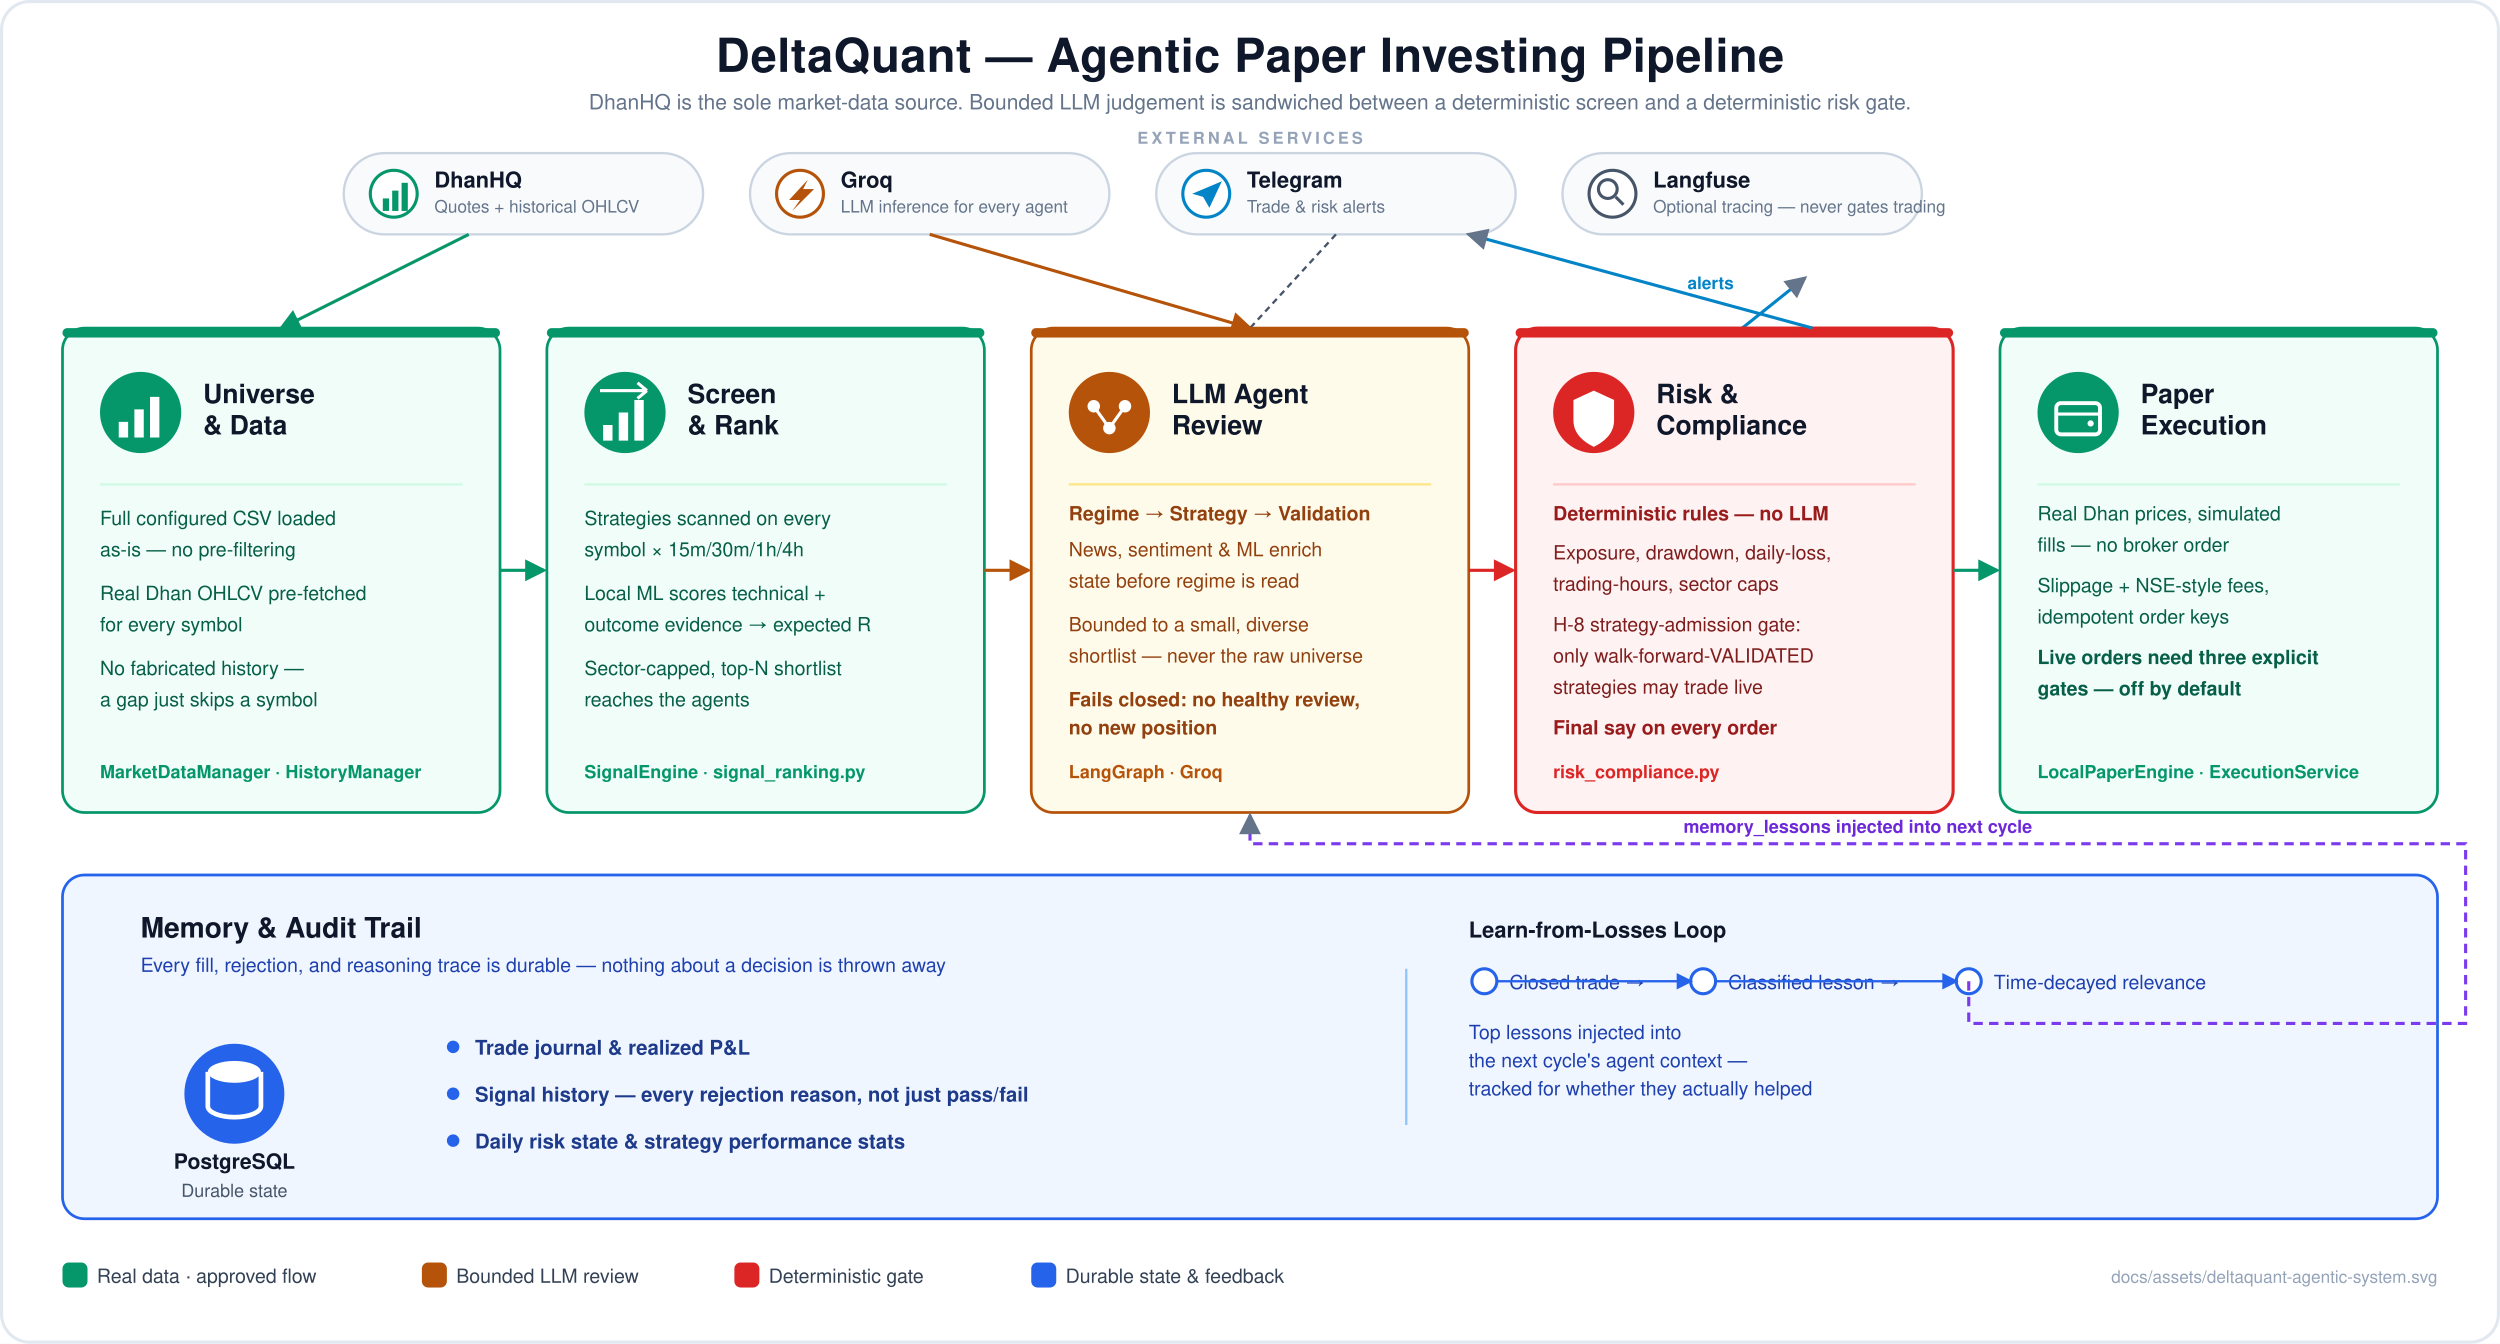
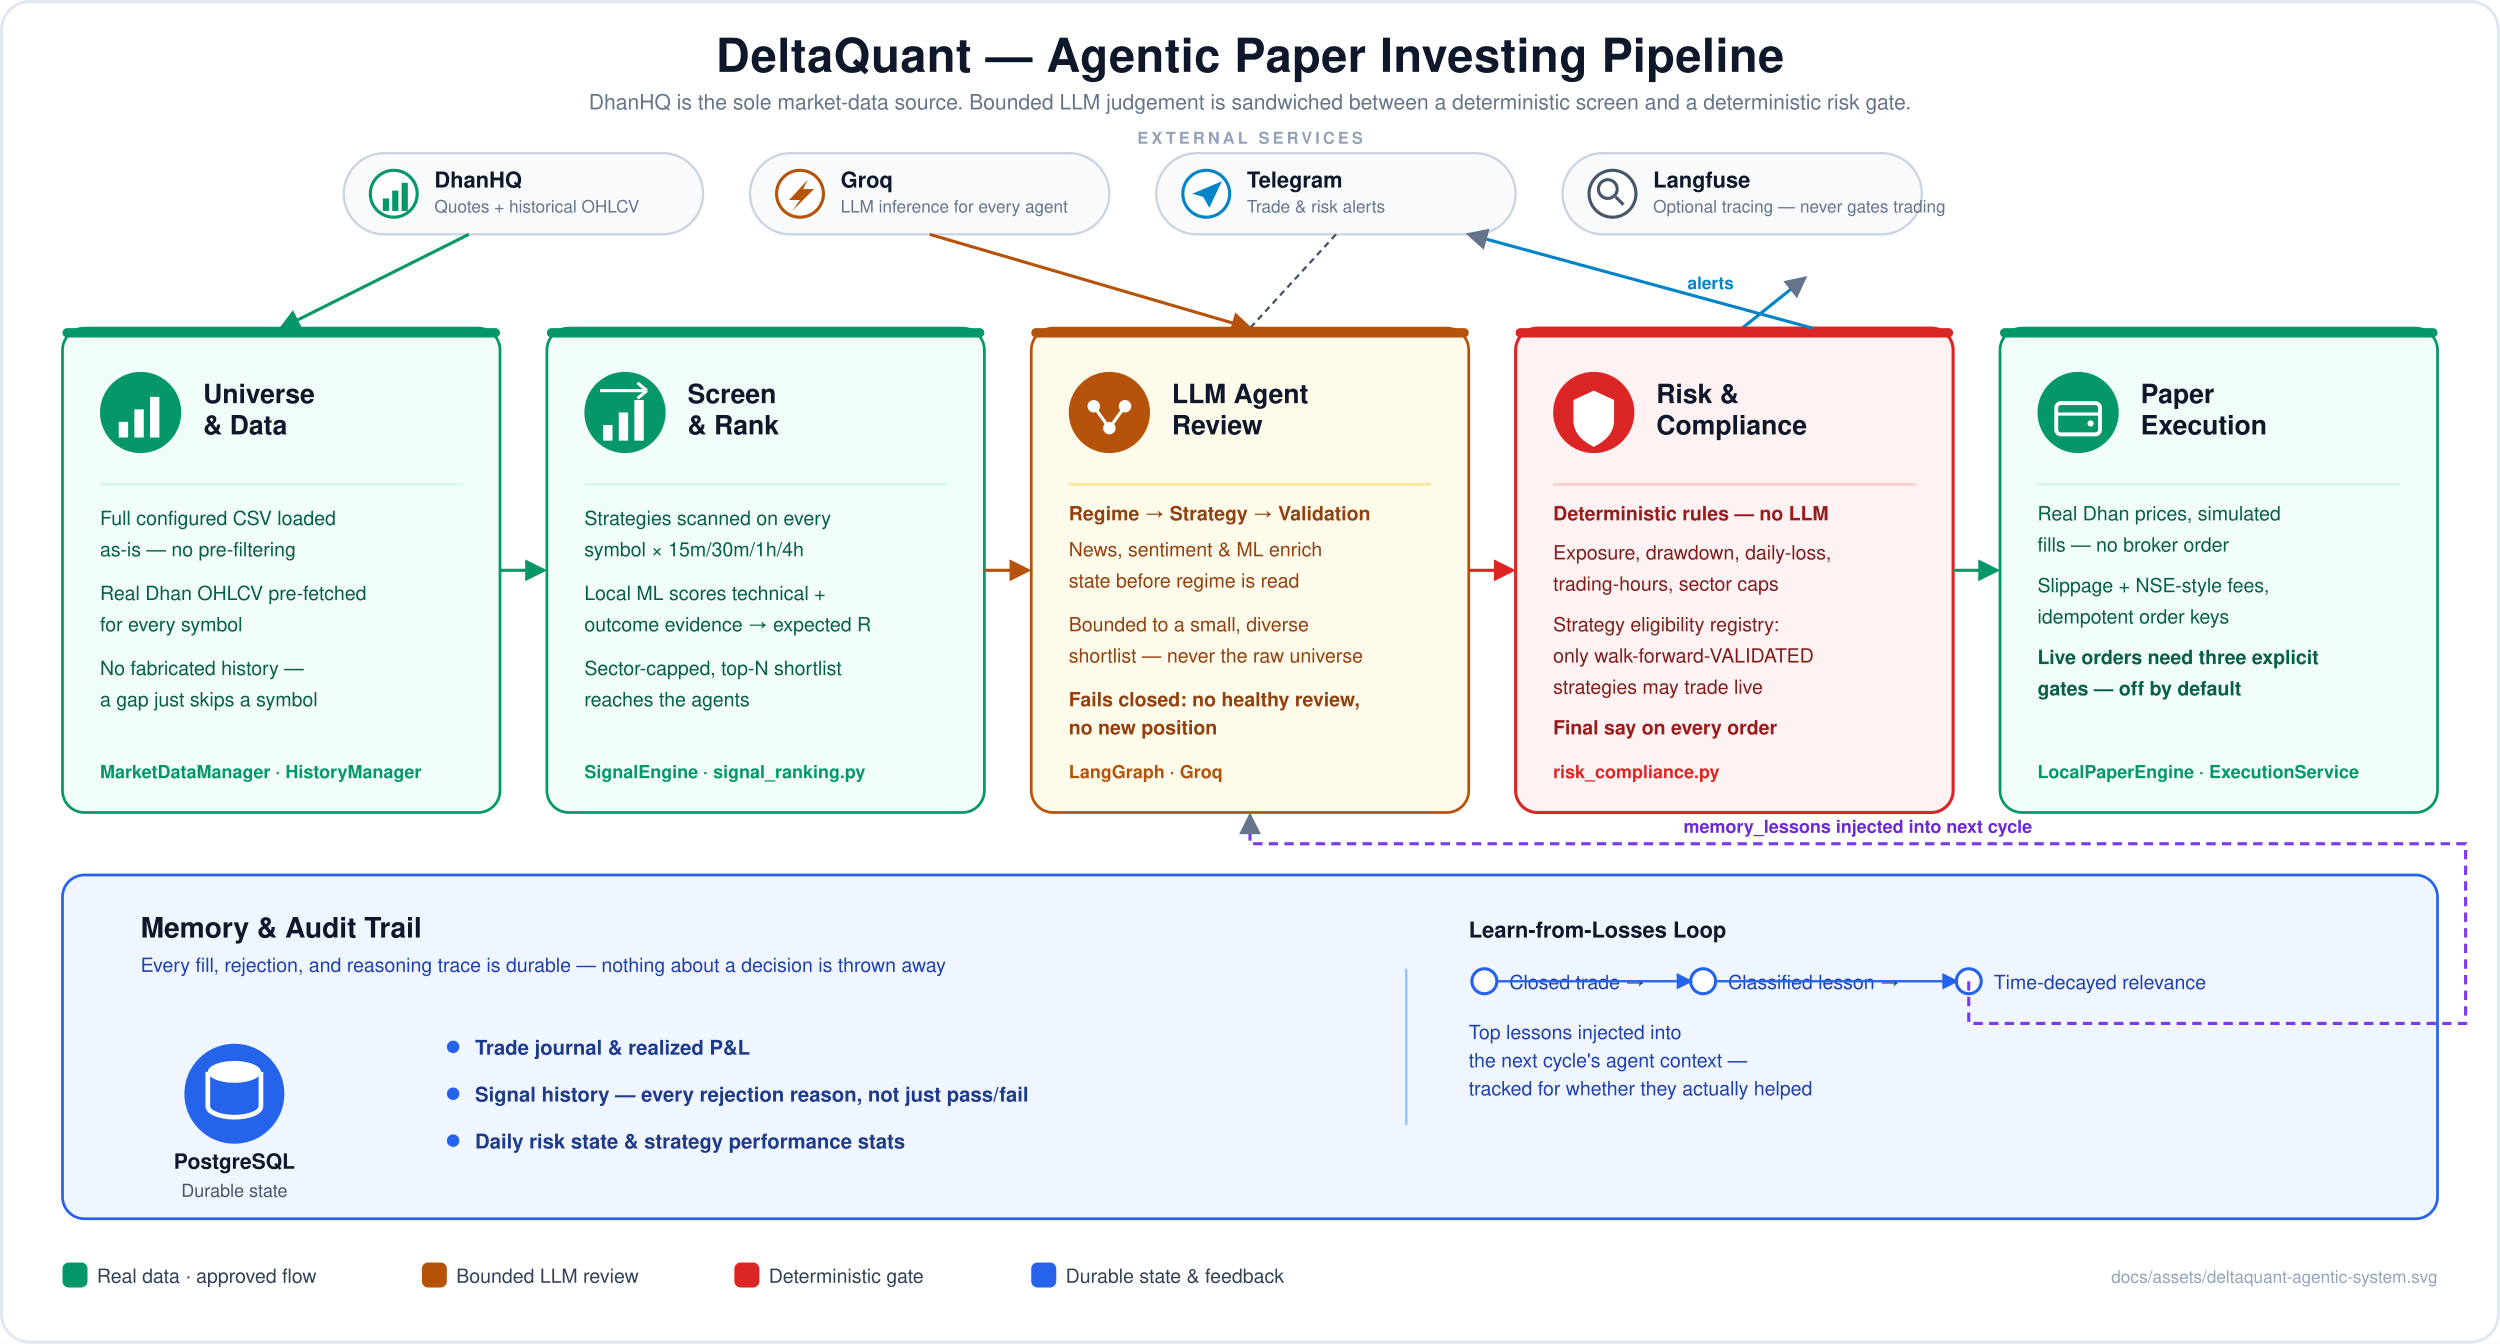
<svg xmlns="http://www.w3.org/2000/svg" viewBox="0 0 1600 860" role="img" aria-label="DeltaQuant pipeline: DhanHQ, Groq, Telegram and Langfuse feed a five-stage flow -- Universe and Data, Screen and Rank, LLM Agent Review, Risk and Compliance, and Paper Execution -- with a Postgres-backed memory and audit layer feeding lessons back into the next cycle.">
  <defs>
    <marker id="arrow" viewBox="0 0 10 10" refX="8.5" refY="5" markerWidth="7" markerHeight="7" orient="auto-start-reverse">
      <path d="M0,0 L10,5 L0,10 z" fill="#64748b" />
    </marker>
    <marker id="arrowGreen" viewBox="0 0 10 10" refX="8.5" refY="5" markerWidth="7" markerHeight="7" orient="auto-start-reverse">
      <path d="M0,0 L10,5 L0,10 z" fill="#059669" />
    </marker>
    <marker id="arrowAmber" viewBox="0 0 10 10" refX="8.5" refY="5" markerWidth="7" markerHeight="7" orient="auto-start-reverse">
      <path d="M0,0 L10,5 L0,10 z" fill="#b45309" />
    </marker>
    <marker id="arrowRed" viewBox="0 0 10 10" refX="8.5" refY="5" markerWidth="7" markerHeight="7" orient="auto-start-reverse">
      <path d="M0,0 L10,5 L0,10 z" fill="#dc2626" />
    </marker>
    <marker id="arrowBlue" viewBox="0 0 10 10" refX="8.5" refY="5" markerWidth="7" markerHeight="7" orient="auto-start-reverse">
      <path d="M0,0 L10,5 L0,10 z" fill="#2563eb" />
    </marker>
  </defs>
  <rect x="0" y="0" width="1600" height="860" fill="#ffffff" />
  <rect x="1" y="1" width="1598" height="858" rx="18" fill="none" stroke="#e2e8f0" stroke-width="2" />
  <text x="800" y="46" text-anchor="middle" font-family="Segoe UI, Helvetica, Arial, sans-serif" font-size="30" font-weight="800" fill="#0f172a" letter-spacing="0.3">
    DeltaQuant — Agentic Paper Investing Pipeline
  </text>
  <text x="800" y="70" text-anchor="middle" font-family="Segoe UI, Helvetica, Arial, sans-serif" font-size="13.5" fill="#64748b">
    DhanHQ is the sole market-data source. Bounded LLM judgement is sandwiched between a deterministic screen and a deterministic risk gate.
  </text>
  <text x="800" y="92" text-anchor="middle" font-family="Segoe UI, Helvetica, Arial, sans-serif" font-size="10.5" font-weight="700" fill="#94a3b8" letter-spacing="2">EXTERNAL SERVICES</text>
  <g>
    <rect x="220" y="98" width="230" height="52" rx="26" fill="#f8fafc" stroke="#cbd5e1" stroke-width="1.5" />
    <circle cx="252" cy="124" r="15" fill="#ffffff" stroke="#059669" stroke-width="2" />
    <rect x="245" y="127" width="4" height="8" fill="#059669" />
    <rect x="251" y="122" width="4" height="13" fill="#059669" />
    <rect x="257" y="117" width="4" height="18" fill="#059669" />
    <text x="278" y="120" font-family="Segoe UI, Helvetica, Arial, sans-serif" font-size="14" font-weight="700" fill="#0f172a">DhanHQ</text>
    <text x="278" y="136" font-family="Segoe UI, Helvetica, Arial, sans-serif" font-size="11" fill="#64748b">Quotes + historical OHLCV</text>
  </g>
  <g>
    <rect x="480" y="98" width="230" height="52" rx="26" fill="#f8fafc" stroke="#cbd5e1" stroke-width="1.5" />
    <circle cx="512" cy="124" r="15" fill="#ffffff" stroke="#b45309" stroke-width="2" />
    <path d="M 517 115 L 505 128 L 512 128 L 507 135 L 521 121 L 514 121 Z" fill="#b45309" />
    <text x="538" y="120" font-family="Segoe UI, Helvetica, Arial, sans-serif" font-size="14" font-weight="700" fill="#0f172a">Groq</text>
    <text x="538" y="136" font-family="Segoe UI, Helvetica, Arial, sans-serif" font-size="11" fill="#64748b">LLM inference for every agent</text>
  </g>
  <g>
    <rect x="740" y="98" width="230" height="52" rx="26" fill="#f8fafc" stroke="#cbd5e1" stroke-width="1.5" />
    <circle cx="772" cy="124" r="15" fill="#ffffff" stroke="#0284c7" stroke-width="2" />
    <path d="M 763 124 L 782 116 L 774 133 L 770 126 Z" fill="#0284c7" />
    <text x="798" y="120" font-family="Segoe UI, Helvetica, Arial, sans-serif" font-size="14" font-weight="700" fill="#0f172a">Telegram</text>
    <text x="798" y="136" font-family="Segoe UI, Helvetica, Arial, sans-serif" font-size="11" fill="#64748b">Trade &amp; risk alerts</text>
  </g>
  <g>
    <rect x="1000" y="98" width="230" height="52" rx="26" fill="#f8fafc" stroke="#cbd5e1" stroke-width="1.5" />
    <circle cx="1032" cy="124" r="15" fill="#ffffff" stroke="#475569" stroke-width="2" />
    <circle cx="1029" cy="121" r="6" fill="none" stroke="#475569" stroke-width="2" />
    <line x1="1034" y1="126" x2="1039" y2="131" stroke="#475569" stroke-width="2" />
    <text x="1058" y="120" font-family="Segoe UI, Helvetica, Arial, sans-serif" font-size="14" font-weight="700" fill="#0f172a">Langfuse</text>
    <text x="1058" y="136" font-family="Segoe UI, Helvetica, Arial, sans-serif" font-size="11" fill="#64748b">Optional tracing — never gates trading</text>
  </g>
  <path d="M 300 150 L 180 210" fill="none" stroke="#059669" stroke-width="2" marker-end="url(#arrowGreen)" />
  <path d="M 595 150 L 800 210" fill="none" stroke="#b45309" stroke-width="2" marker-end="url(#arrowAmber)" />
  <path d="M 1155 178 L 1115 210" fill="none" stroke="#0284c7" stroke-width="2" stroke-dasharray="1,0" marker-start="url(#arrow)" />
  <path d="M 855 150 L 800 210" fill="none" stroke="#475569" stroke-width="1.5" stroke-dasharray="4,3" />
  <g>
    <rect x="40" y="210" width="280" height="310" rx="14" fill="#f0fdf9" stroke="#059669" stroke-width="1.75" />
    <rect x="40" y="210" width="280" height="6" rx="3" fill="#059669" />
    <circle cx="90" cy="264" r="26" fill="#059669" />
    <rect x="76" y="270" width="6" height="10" fill="#ffffff" />
    <rect x="86" y="262" width="6" height="18" fill="#ffffff" />
    <rect x="96" y="254" width="6" height="26" fill="#ffffff" />
    <text x="130" y="258" font-family="Segoe UI, Helvetica, Arial, sans-serif" font-size="17" font-weight="800" fill="#0f172a">Universe</text>
    <text x="130" y="278" font-family="Segoe UI, Helvetica, Arial, sans-serif" font-size="17" font-weight="800" fill="#0f172a">&amp; Data</text>
    <line x1="64" y1="310" x2="296" y2="310" stroke="#d1fae5" stroke-width="1.5" />
    <text x="64" y="336" font-family="Segoe UI, Helvetica, Arial, sans-serif" font-size="12.5" fill="#065f46">Full configured CSV loaded</text>
    <text x="64" y="356" font-family="Segoe UI, Helvetica, Arial, sans-serif" font-size="12.5" fill="#065f46">as-is — no pre-filtering</text>
    <text x="64" y="384" font-family="Segoe UI, Helvetica, Arial, sans-serif" font-size="12.5" fill="#065f46">Real Dhan OHLCV pre-fetched</text>
    <text x="64" y="404" font-family="Segoe UI, Helvetica, Arial, sans-serif" font-size="12.5" fill="#065f46">for every symbol</text>
    <text x="64" y="432" font-family="Segoe UI, Helvetica, Arial, sans-serif" font-size="12.5" fill="#065f46">No fabricated history —</text>
    <text x="64" y="452" font-family="Segoe UI, Helvetica, Arial, sans-serif" font-size="12.5" fill="#065f46">a gap just skips a symbol</text>
    <text x="64" y="498" font-family="Segoe UI, Helvetica, Arial, sans-serif" font-size="11.5" font-weight="700" fill="#059669">MarketDataManager · HistoryManager</text>
  </g>
  <line x1="320" y1="365" x2="348" y2="365" stroke="#059669" stroke-width="2" marker-end="url(#arrowGreen)" />
  <g>
    <rect x="350" y="210" width="280" height="310" rx="14" fill="#f0fdf9" stroke="#059669" stroke-width="1.75" />
    <rect x="350" y="210" width="280" height="6" rx="3" fill="#059669" />
    <circle cx="400" cy="264" r="26" fill="#059669" />
    <rect x="386" y="272" width="6" height="10" fill="#ffffff" />
    <rect x="396" y="264" width="6" height="18" fill="#ffffff" />
    <rect x="406" y="256" width="6" height="26" fill="#ffffff" />
    <path d="M 384 250 L 414 250 M 414 250 l -6 -5 M 414 250 l -6 5" fill="none" stroke="#ffffff" stroke-width="2" />
    <text x="440" y="258" font-family="Segoe UI, Helvetica, Arial, sans-serif" font-size="17" font-weight="800" fill="#0f172a">Screen</text>
    <text x="440" y="278" font-family="Segoe UI, Helvetica, Arial, sans-serif" font-size="17" font-weight="800" fill="#0f172a">&amp; Rank</text>
    <line x1="374" y1="310" x2="606" y2="310" stroke="#d1fae5" stroke-width="1.5" />
    <text x="374" y="336" font-family="Segoe UI, Helvetica, Arial, sans-serif" font-size="12.5" fill="#065f46">Strategies scanned on every</text>
    <text x="374" y="356" font-family="Segoe UI, Helvetica, Arial, sans-serif" font-size="12.5" fill="#065f46">symbol × 15m/30m/1h/4h</text>
    <text x="374" y="384" font-family="Segoe UI, Helvetica, Arial, sans-serif" font-size="12.5" fill="#065f46">Local ML scores technical +</text>
    <text x="374" y="404" font-family="Segoe UI, Helvetica, Arial, sans-serif" font-size="12.5" fill="#065f46">outcome evidence → expected R</text>
    <text x="374" y="432" font-family="Segoe UI, Helvetica, Arial, sans-serif" font-size="12.5" fill="#065f46">Sector-capped, top-N shortlist</text>
    <text x="374" y="452" font-family="Segoe UI, Helvetica, Arial, sans-serif" font-size="12.5" fill="#065f46">reaches the agents</text>
    <text x="374" y="498" font-family="Segoe UI, Helvetica, Arial, sans-serif" font-size="11.5" font-weight="700" fill="#059669">SignalEngine · signal_ranking.py</text>
  </g>
  <line x1="630" y1="365" x2="658" y2="365" stroke="#b45309" stroke-width="2" marker-end="url(#arrowAmber)" />
  <g>
    <rect x="660" y="210" width="280" height="310" rx="14" fill="#fffbeb" stroke="#b45309" stroke-width="1.75" />
    <rect x="660" y="210" width="280" height="6" rx="3" fill="#b45309" />
    <circle cx="710" cy="264" r="26" fill="#b45309" />
    <circle cx="700" cy="260" r="4" fill="#ffffff" />
    <circle cx="720" cy="260" r="4" fill="#ffffff" />
    <circle cx="710" cy="274" r="4" fill="#ffffff" />
    <line x1="700" y1="260" x2="710" y2="274" stroke="#ffffff" stroke-width="2" />
    <line x1="720" y1="260" x2="710" y2="274" stroke="#ffffff" stroke-width="2" />
    <text x="750" y="258" font-family="Segoe UI, Helvetica, Arial, sans-serif" font-size="17" font-weight="800" fill="#0f172a">LLM Agent</text>
    <text x="750" y="278" font-family="Segoe UI, Helvetica, Arial, sans-serif" font-size="17" font-weight="800" fill="#0f172a">Review</text>
    <line x1="684" y1="310" x2="916" y2="310" stroke="#fde68a" stroke-width="1.5" />
    <text x="684" y="333" font-family="Segoe UI, Helvetica, Arial, sans-serif" font-size="12.5" font-weight="700" fill="#92400e">Regime → Strategy → Validation</text>
    <text x="684" y="356" font-family="Segoe UI, Helvetica, Arial, sans-serif" font-size="12.5" fill="#92400e">News, sentiment &amp; ML enrich</text>
    <text x="684" y="376" font-family="Segoe UI, Helvetica, Arial, sans-serif" font-size="12.5" fill="#92400e">state before regime is read</text>
    <text x="684" y="404" font-family="Segoe UI, Helvetica, Arial, sans-serif" font-size="12.5" fill="#92400e">Bounded to a small, diverse</text>
    <text x="684" y="424" font-family="Segoe UI, Helvetica, Arial, sans-serif" font-size="12.5" fill="#92400e">shortlist — never the raw universe</text>
    <text x="684" y="452" font-family="Segoe UI, Helvetica, Arial, sans-serif" font-size="12.5" font-weight="700" fill="#92400e">Fails closed: no healthy review,</text>
    <text x="684" y="470" font-family="Segoe UI, Helvetica, Arial, sans-serif" font-size="12.5" font-weight="700" fill="#92400e">no new position</text>
    <text x="684" y="498" font-family="Segoe UI, Helvetica, Arial, sans-serif" font-size="11.5" font-weight="700" fill="#b45309">LangGraph · Groq</text>
  </g>
  <line x1="940" y1="365" x2="968" y2="365" stroke="#dc2626" stroke-width="2" marker-end="url(#arrowRed)" />
  <g>
    <rect x="970" y="210" width="280" height="310" rx="14" fill="#fef2f2" stroke="#dc2626" stroke-width="2" />
    <rect x="970" y="210" width="280" height="6" rx="3" fill="#dc2626" />
    <circle cx="1020" cy="264" r="26" fill="#dc2626" />
    <path d="M 1020 250 l 13 6 v 13 c 0 9 -7 14 -13 17 c -6 -3 -13 -8 -13 -17 v -13 z" fill="#ffffff" />
    <text x="1060" y="258" font-family="Segoe UI, Helvetica, Arial, sans-serif" font-size="17" font-weight="800" fill="#0f172a">Risk &amp;</text>
    <text x="1060" y="278" font-family="Segoe UI, Helvetica, Arial, sans-serif" font-size="17" font-weight="800" fill="#0f172a">Compliance</text>
    <line x1="994" y1="310" x2="1226" y2="310" stroke="#fecaca" stroke-width="1.5" />
    <text x="994" y="333" font-family="Segoe UI, Helvetica, Arial, sans-serif" font-size="12.5" font-weight="700" fill="#991b1b">Deterministic rules — no LLM</text>
    <text x="994" y="358" font-family="Segoe UI, Helvetica, Arial, sans-serif" font-size="12.5" fill="#7f1d1d">Exposure, drawdown, daily-loss,</text>
    <text x="994" y="378" font-family="Segoe UI, Helvetica, Arial, sans-serif" font-size="12.5" fill="#7f1d1d">trading-hours, sector caps</text>
-     <text x="994" y="404" font-family="Segoe UI, Helvetica, Arial, sans-serif" font-size="12.5" fill="#7f1d1d">H-8 strategy-admission gate:</text>
+     <text x="994" y="404" font-family="Segoe UI, Helvetica, Arial, sans-serif" font-size="12.5" fill="#7f1d1d">Strategy eligibility registry:</text>
    <text x="994" y="424" font-family="Segoe UI, Helvetica, Arial, sans-serif" font-size="12.5" fill="#7f1d1d">only walk-forward-VALIDATED</text>
    <text x="994" y="444" font-family="Segoe UI, Helvetica, Arial, sans-serif" font-size="12.5" fill="#7f1d1d">strategies may trade live</text>
    <text x="994" y="470" font-family="Segoe UI, Helvetica, Arial, sans-serif" font-size="12.5" font-weight="700" fill="#991b1b">Final say on every order</text>
    <text x="994" y="498" font-family="Segoe UI, Helvetica, Arial, sans-serif" font-size="11.5" font-weight="700" fill="#dc2626">risk_compliance.py</text>
  </g>
  <line x1="1250" y1="365" x2="1278" y2="365" stroke="#059669" stroke-width="2" marker-end="url(#arrowGreen)" />
  <g>
    <rect x="1280" y="210" width="280" height="310" rx="14" fill="#f0fdf9" stroke="#059669" stroke-width="1.75" />
    <rect x="1280" y="210" width="280" height="6" rx="3" fill="#059669" />
    <circle cx="1330" cy="264" r="26" fill="#059669" />
    <rect x="1316" y="258" width="28" height="20" rx="3" fill="none" stroke="#ffffff" stroke-width="2.5" />
    <line x1="1316" y1="265" x2="1344" y2="265" stroke="#ffffff" stroke-width="2" />
    <circle cx="1338" cy="271" r="2" fill="#ffffff" />
    <text x="1370" y="258" font-family="Segoe UI, Helvetica, Arial, sans-serif" font-size="17" font-weight="800" fill="#0f172a">Paper</text>
    <text x="1370" y="278" font-family="Segoe UI, Helvetica, Arial, sans-serif" font-size="17" font-weight="800" fill="#0f172a">Execution</text>
    <line x1="1304" y1="310" x2="1536" y2="310" stroke="#d1fae5" stroke-width="1.5" />
    <text x="1304" y="333" font-family="Segoe UI, Helvetica, Arial, sans-serif" font-size="12.5" fill="#065f46">Real Dhan prices, simulated</text>
    <text x="1304" y="353" font-family="Segoe UI, Helvetica, Arial, sans-serif" font-size="12.5" fill="#065f46">fills — no broker order</text>
    <text x="1304" y="379" font-family="Segoe UI, Helvetica, Arial, sans-serif" font-size="12.5" fill="#065f46">Slippage + NSE-style fees,</text>
    <text x="1304" y="399" font-family="Segoe UI, Helvetica, Arial, sans-serif" font-size="12.5" fill="#065f46">idempotent order keys</text>
    <text x="1304" y="425" font-family="Segoe UI, Helvetica, Arial, sans-serif" font-size="12.5" font-weight="700" fill="#065f46">Live orders need three explicit</text>
    <text x="1304" y="445" font-family="Segoe UI, Helvetica, Arial, sans-serif" font-size="12.5" font-weight="700" fill="#065f46">gates — off by default</text>
    <text x="1304" y="498" font-family="Segoe UI, Helvetica, Arial, sans-serif" font-size="11.5" font-weight="700" fill="#059669">LocalPaperEngine · ExecutionService</text>
  </g>
  <path d="M 1160 210 L 940 150" fill="none" stroke="#0284c7" stroke-width="2" marker-end="url(#arrow)" />
  <text x="1080" y="185" font-family="Segoe UI, Helvetica, Arial, sans-serif" font-size="11" font-weight="600" fill="#0284c7">alerts</text>
  <rect x="40" y="560" width="1520" height="220" rx="14" fill="#eff6ff" stroke="#2563eb" stroke-width="1.75" />
  <text x="90" y="600" font-family="Segoe UI, Helvetica, Arial, sans-serif" font-size="18" font-weight="800" fill="#0f172a">Memory &amp; Audit Trail</text>
  <text x="90" y="622" font-family="Segoe UI, Helvetica, Arial, sans-serif" font-size="12.5" fill="#1e40af">Every fill, rejection, and reasoning trace is durable — nothing about a decision is thrown away</text>
  <g>
    <circle cx="150" cy="700" r="32" fill="#2563eb" />
    <ellipse cx="150" cy="686" rx="17" ry="7" fill="#ffffff" />
    <path d="M 133 686 v 22 a 17 7 0 0 0 34 0 v -22" fill="none" stroke="#ffffff" stroke-width="3" />
    <text x="150" y="748" text-anchor="middle" font-family="Segoe UI, Helvetica, Arial, sans-serif" font-size="13.5" font-weight="700" fill="#0f172a">PostgreSQL</text>
    <text x="150" y="766" text-anchor="middle" font-family="Segoe UI, Helvetica, Arial, sans-serif" font-size="11.5" fill="#475569">Durable state</text>
  </g>
  <g font-family="Segoe UI, Helvetica, Arial, sans-serif" fill="#1e3a8a">
    <circle cx="290" cy="670" r="4" fill="#2563eb" />
    <text x="304" y="675" font-size="13" font-weight="600">Trade journal &amp; realized P&amp;L</text>
    <circle cx="290" cy="700" r="4" fill="#2563eb" />
    <text x="304" y="705" font-size="13" font-weight="600">Signal history — every rejection reason, not just pass/fail</text>
    <circle cx="290" cy="730" r="4" fill="#2563eb" />
    <text x="304" y="735" font-size="13" font-weight="600">Daily risk state &amp; strategy performance stats</text>
  </g>
  <line x1="900" y1="620" x2="900" y2="720" stroke="#93c5fd" stroke-width="1.5" />
  <g font-family="Segoe UI, Helvetica, Arial, sans-serif">
    <text x="940" y="600" font-size="14" font-weight="800" fill="#0f172a">Learn-from-Losses Loop</text>
    <circle cx="950" cy="628" r="8" fill="#ffffff" stroke="#2563eb" stroke-width="2" />
    <text x="966" y="633" font-size="12.5" fill="#1e40af">Closed trade →</text>
    <circle cx="1090" cy="628" r="8" fill="#ffffff" stroke="#2563eb" stroke-width="2" />
    <text x="1106" y="633" font-size="12.5" fill="#1e40af">Classified lesson →</text>
    <line x1="958" y1="628" x2="1082" y2="628" stroke="#2563eb" stroke-width="1.5" marker-end="url(#arrowBlue)" />
    <circle cx="1260" cy="628" r="8" fill="#ffffff" stroke="#2563eb" stroke-width="2" />
    <text x="1276" y="633" font-size="12.5" fill="#1e40af">Time-decayed relevance</text>
    <line x1="1098" y1="628" x2="1252" y2="628" stroke="#2563eb" stroke-width="1.5" marker-end="url(#arrowBlue)" />
    <text x="940" y="665" font-size="12.5" fill="#1e40af">Top lessons injected into </text>
    <text x="940" y="683" font-size="12.5" fill="#1e40af">the next cycle's agent context —</text>
    <text x="940" y="701" font-size="12.5" fill="#1e40af">tracked for whether they actually helped</text>
  </g>
  <path d="M 1260 628 L 1260 655 L 1578 655 L 1578 540 L 800 540 L 800 522" fill="none" stroke="#7c3aed" stroke-width="2" stroke-dasharray="6,4" marker-end="url(#arrow)" />
  <text x="1189" y="533" text-anchor="middle" font-family="Segoe UI, Helvetica, Arial, sans-serif" font-size="11.5" font-weight="700" fill="#6d28d9">memory_lessons injected into next cycle</text>
  <g font-family="Segoe UI, Helvetica, Arial, sans-serif" font-size="12.5" fill="#334155">
    <rect x="40" y="808" width="16" height="16" rx="4" fill="#059669" />
    <text x="62" y="821">Real data · approved flow</text>
    <rect x="270" y="808" width="16" height="16" rx="4" fill="#b45309" />
    <text x="292" y="821">Bounded LLM review</text>
    <rect x="470" y="808" width="16" height="16" rx="4" fill="#dc2626" />
    <text x="492" y="821">Deterministic gate</text>
    <rect x="660" y="808" width="16" height="16" rx="4" fill="#2563eb" />
    <text x="682" y="821">Durable state &amp; feedback</text>
  </g>
  <text x="1560" y="821" text-anchor="end" font-family="Segoe UI, Helvetica, Arial, sans-serif" font-size="11" fill="#94a3b8">docs/assets/deltaquant-agentic-system.svg</text>
</svg>
